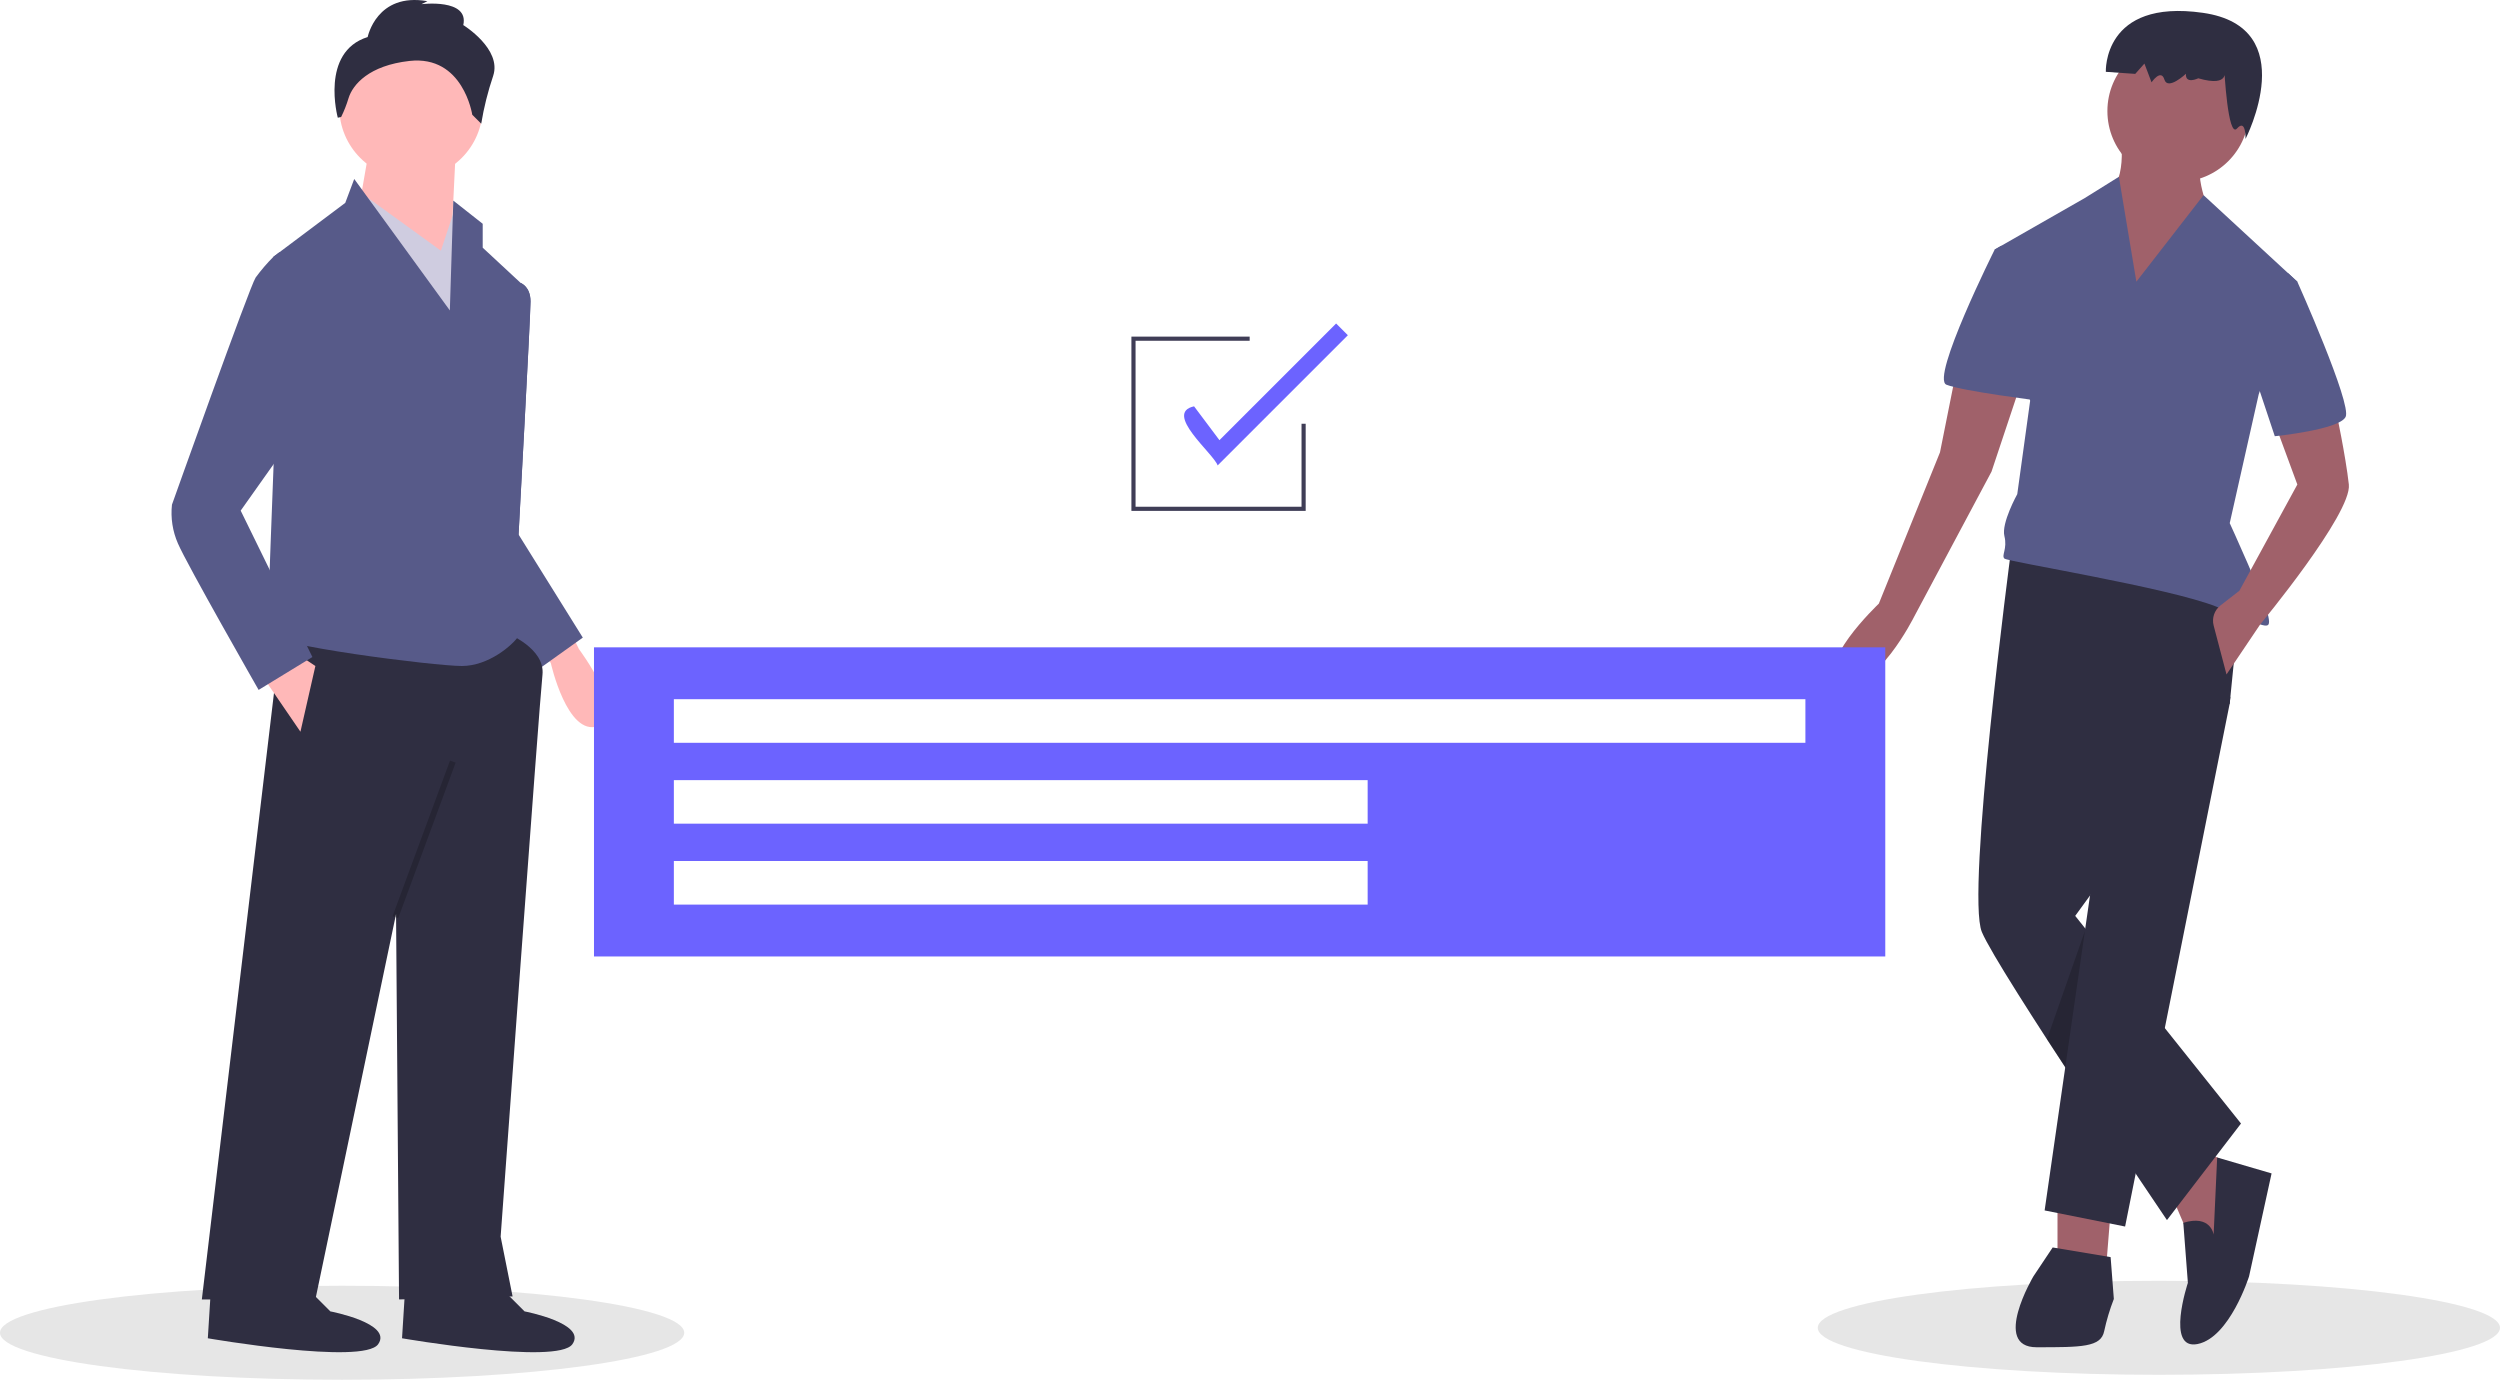
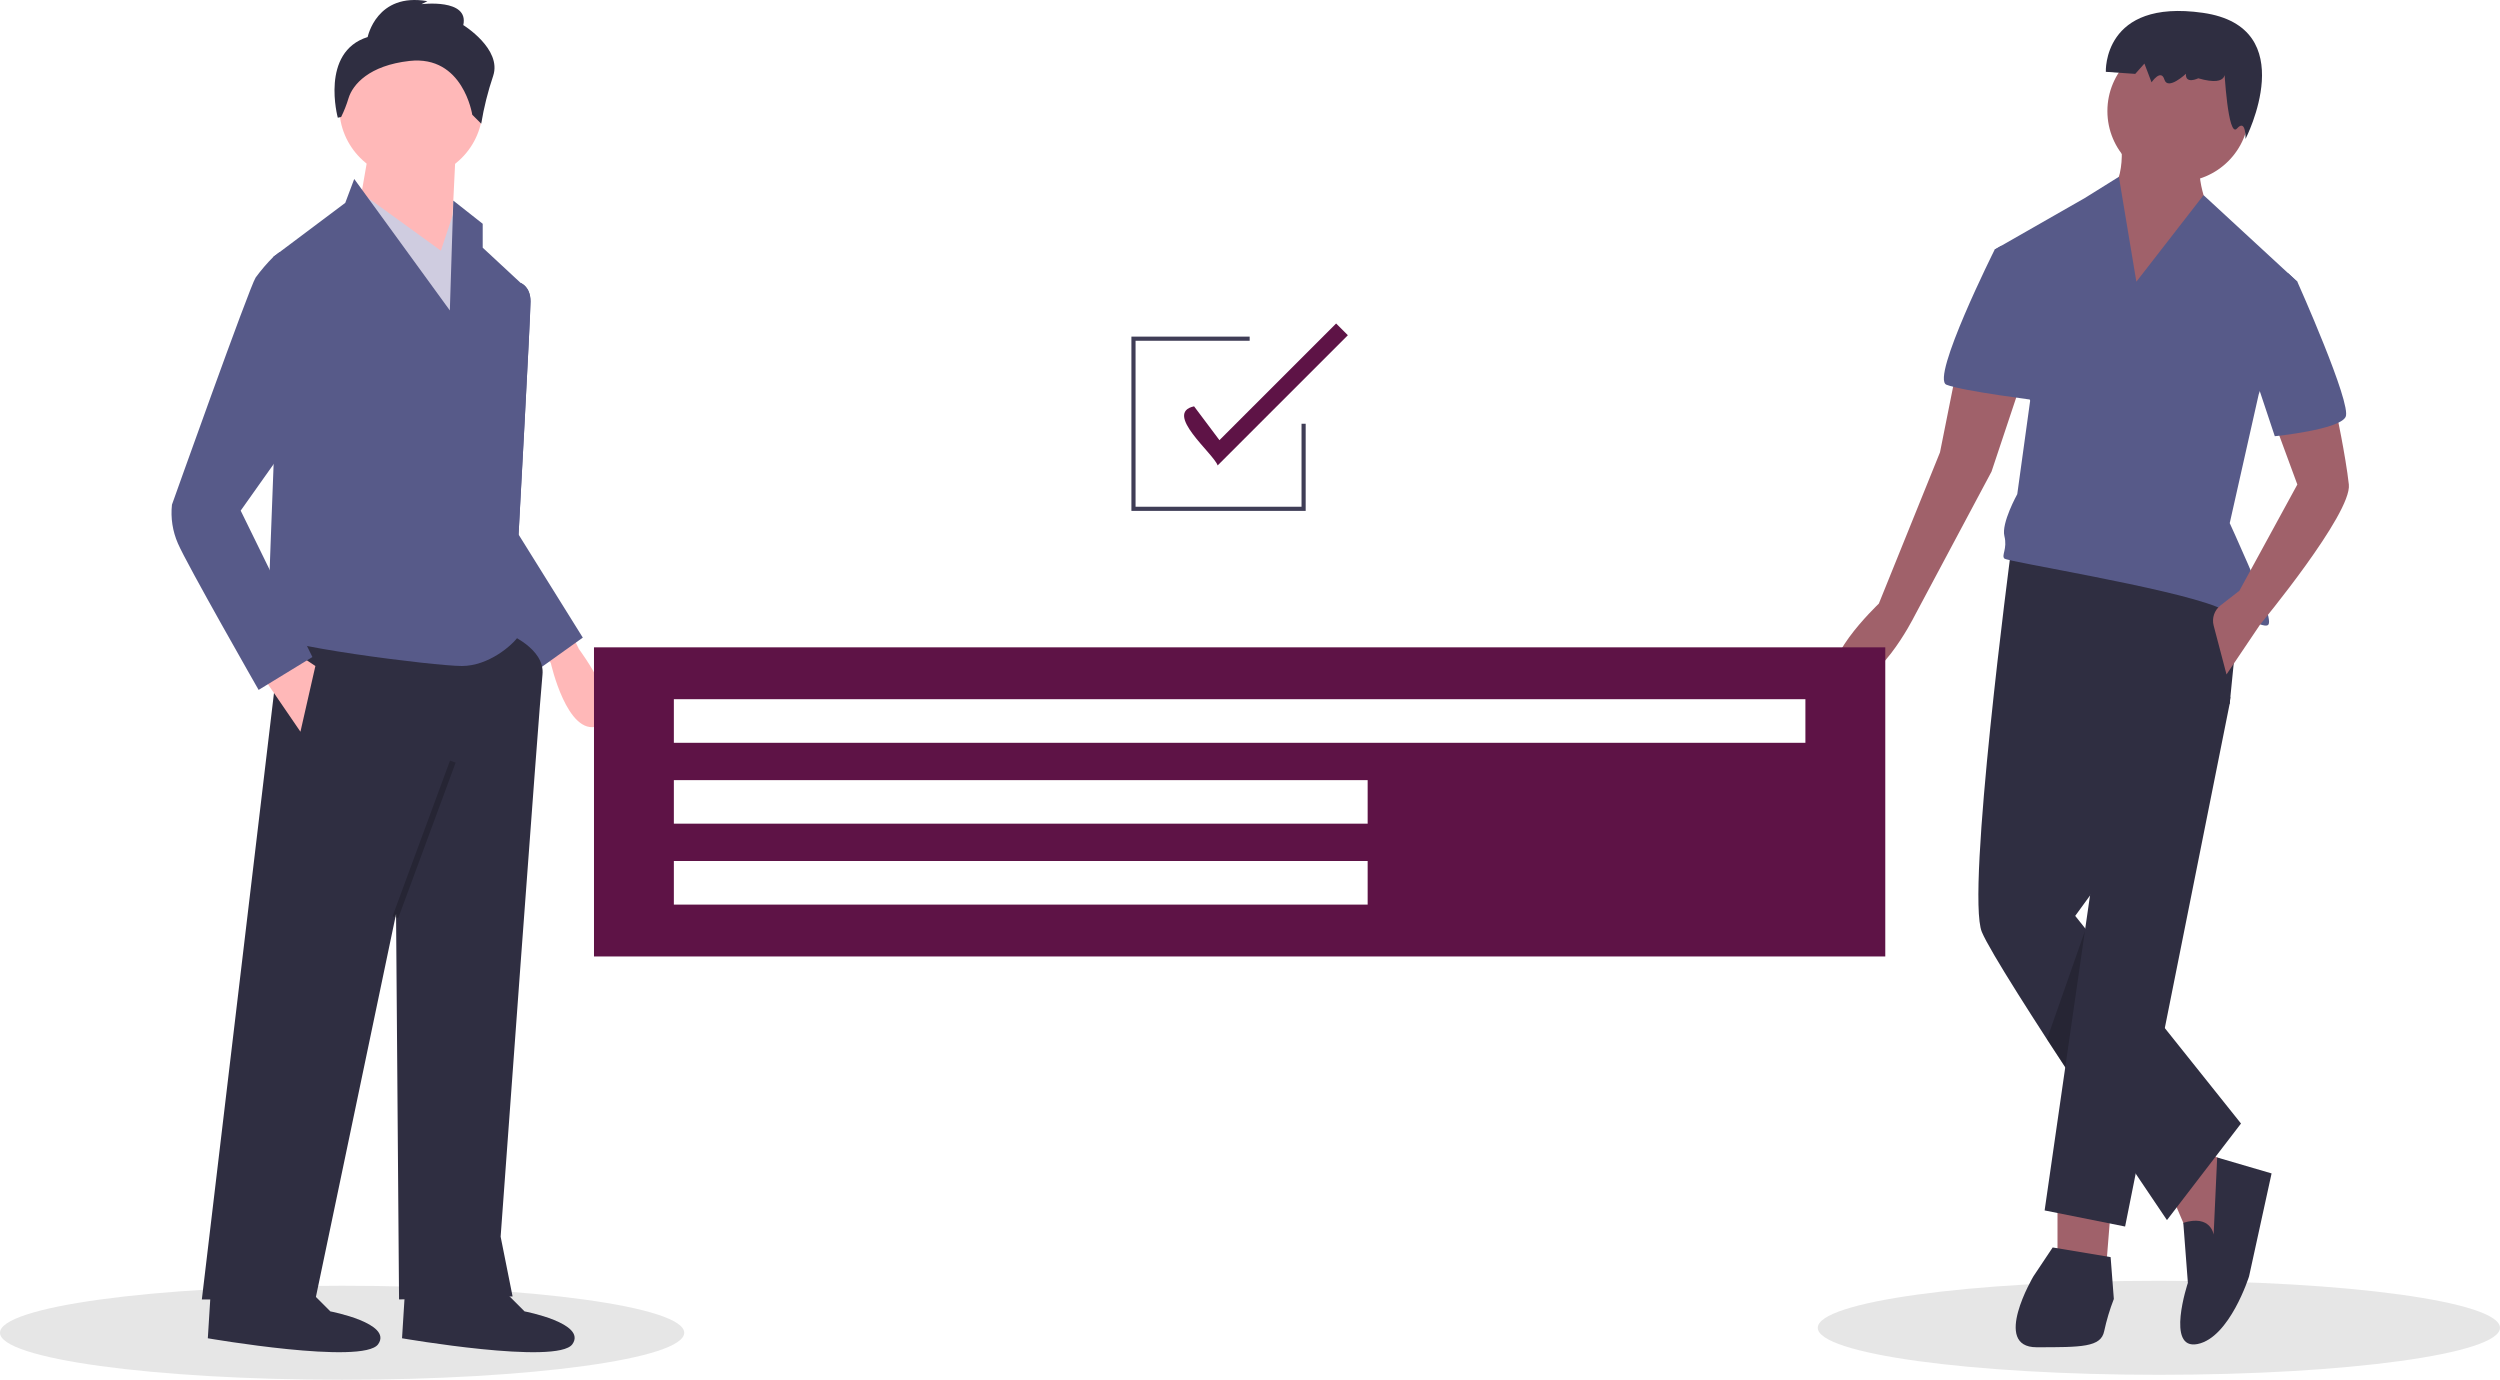
<svg xmlns="http://www.w3.org/2000/svg" id="ae50b0f8-1e91-4a07-b038-015d07e00e48" data-name="Layer 1" width="882.191" height="486.891" viewBox="0 0 882.191 486.891">
  <ellipse cx="761.819" cy="468.548" rx="120.372" ry="16.591" fill="#e6e6e6" />
  <ellipse cx="120.723" cy="470.299" rx="120.723" ry="16.591" fill="#e6e6e6" />
  <path d="M360.089,429.179l3.105,6.417s17.626,23.523,6.738,27.209S353.265,440.494,353.265,440.494l-2.879-3.638Z" transform="translate(-158.9047 -206.5547)" fill="#ffb8b8" />
  <path d="M339.785,307.665l2.897-1.226s3.429,1.226,3.429,6.498-4.217,82.24-4.217,82.24l8.435,42.175-11.598,2.109L320.806,400.449Z" transform="translate(-158.9047 -206.5547)" fill="#575a89" />
  <path d="M339.785,307.665l2.897-1.226s3.429,1.226,3.429,6.498-4.217,82.24-4.217,82.24l22.669,36.376-14.761,10.544-28.995-41.647Z" transform="translate(-158.9047 -206.5547)" fill="#575a89" />
  <path d="M337.676,429.971s13.707,5.272,12.652,14.761-14.761,198.221-14.761,198.221l4.217,21.087-40.066,1.054-1.054-136.013-28.468,136.013H230.131l28.468-239.341Z" transform="translate(-158.9047 -206.5547)" fill="#2f2e41" />
  <path d="M334.513,659.822l9.489,9.489s22.142,4.217,16.87,11.598-60.099-2.109-60.099-2.109l1.054-16.87Z" transform="translate(-158.9047 -206.5547)" fill="#2f2e41" />
  <path d="M265.979,659.822l9.489,9.489s22.142,4.217,16.87,11.598-60.099-2.109-60.099-2.109l1.054-16.87Z" transform="translate(-158.9047 -206.5547)" fill="#2f2e41" />
  <circle cx="145.032" cy="37.848" r="25.305" fill="#ffb8b8" />
  <polygon points="160.847 52.609 158.738 95.838 126.053 76.86 130.27 52.609 160.847 52.609" fill="#ffb8b8" />
  <polygon points="124.999 66.316 155.575 88.458 160.847 72.642 170.336 97.947 165.064 143.285 124.999 66.316" fill="#cfcce0" />
  <path d="M283.903,269.708l33.74,46.392,1.222-38.755,10.376,8.178V293.958l14.761,13.707-5.272,52.718-1.054,62.208s6.326,5.272,4.217,8.435S331.35,441.569,321.86,441.569s-68.534-7.381-68.534-11.598,2.109-59.044,2.109-59.044V297.121l25.305-18.979Z" transform="translate(-158.9047 -206.5547)" fill="#575a89" />
  <polygon points="92.313 238.177 106.02 258.21 111.292 235.014 104.966 230.797 92.313 238.177" fill="#ffb8b8" />
  <rect x="279.3" y="501.706" width="58.525" height="2.109" transform="translate(-428.8529 411.5489) rotate(-69.73678)" opacity="0.2" />
  <path d="M288.648,219.625s3.163-15.815,21.087-12.652l-2.109,1.054s16.87-2.109,14.761,7.381c0,0,13.707,8.435,10.544,17.924a107.284,107.284,0,0,0-4.217,16.87l-3.163-3.163s-3.163-21.087-22.142-18.979c-14.234,1.582-20.033,8.303-21.516,13.147a42.782,42.782,0,0,1-2.605,6.627l-1.184.26S271.778,224.897,288.648,219.625Z" transform="translate(-158.9047 -206.5547)" fill="#2f2e41" />
  <path d="M267.033,296.067l-9.598-.445-2,1.5a63.119,63.119,0,0,0-6.326,7.381c-2.109,3.163-29.522,80.132-29.522,80.132a26.867,26.867,0,0,0,2.109,13.707c3.163,7.381,28.468,51.664,28.468,51.664l18.979-11.598-25.305-51.664,17.924-25.305Z" transform="translate(-158.9047 -206.5547)" fill="#575a89" />
  <polygon points="726.044 420.319 726.044 448.719 743.084 448.719 745.356 420.319 726.044 420.319" fill="#a0616a" />
  <polygon points="766.372 422.023 773.187 437.927 784.547 442.471 786.819 410.663 777.731 406.12 766.372 422.023" fill="#a0616a" />
  <path d="M940.044,642.21s-.964-7.171-10.706-4.153l1.618,21.193S923.004,683.105,934.364,680.833s18.176-23.856,18.176-23.856l7.952-36.351L941.289,615.001Z" transform="translate(-158.9047 -206.5547)" fill="#2f2e41" />
  <path d="M868.477,401.382s-15.904,120.414-10.224,134.046,65.319,101.67,65.319,101.67l26.128-34.079-58.503-73.271,54.527-74.975,4.544-45.439Z" transform="translate(-158.9047 -206.5547)" fill="#2f2e41" />
  <polygon points="772.051 237.994 787.048 245.93 786.819 248.218 749.9 432.815 721.5 427.135 740.244 297.065 772.051 237.994" fill="#2f2e41" />
  <path d="M883.245,646.754,876.429,656.977S861.661,681.969,877.565,681.969s22.72,0,23.856-5.68a74.854,74.854,0,0,1,3.408-11.36l-1.136-14.768Z" transform="translate(-158.9047 -206.5547)" fill="#2f2e41" />
  <circle cx="768.643" cy="39.198" r="24.992" fill="#a0616a" />
  <path d="M907.101,253.704s3.408,19.312-6.816,22.72,12.496,48.847,12.496,48.847L938.908,282.104s-6.816-14.768-2.272-21.584Z" transform="translate(-158.9047 -206.5547)" fill="#a0616a" />
  <path d="M912.78,305.959l-6.167-37.019-12.009,7.483-31.807,18.176L875.293,347.991l-4.544,32.943s-5.68,10.224-4.544,14.768-1.136,6.816,0,7.952,57.935,10.224,74.975,17.04,19.312,9.088,18.176,3.408S945.724,391.158,945.724,391.158l10.224-45.439,13.632-39.759-33.094-30.541Z" transform="translate(-158.9047 -206.5547)" fill="#575a89" />
  <path d="M961.628,355.943l7.952,21.584-20.448,37.487-6.672,5.189a6.815,6.815,0,0,0-2.407,7.114l4.535,17.232,11.886-17.652s32.417-39.147,31.282-49.371-4.544-26.128-4.544-26.128Z" transform="translate(-158.9047 -206.5547)" fill="#a0616a" />
  <path d="M849.165,337.767l-5.68,28.4L821.902,419.558s-23.856,22.72-12.496,27.264,24.992-22.72,24.992-22.72l27.264-51.119,10.224-30.671Z" transform="translate(-158.9047 -206.5547)" fill="#a0616a" />
  <path d="M957.084,303.687l9.144-.821,3.351,3.093s19.312,43.167,17.04,47.711-24.992,6.816-24.992,6.816L952.54,333.223Z" transform="translate(-158.9047 -206.5547)" fill="#575a89" />
  <path d="M870.749,295.736l-5.636-2.46-2.316,1.324s-22.72,45.439-17.04,47.711,32.943,5.68,32.943,5.68Z" transform="translate(-158.9047 -206.5547)" fill="#575a89" />
  <polygon points="735.7 328.597 728.775 376.651 722.329 366.75 735.7 328.597" opacity="0.2" />
  <path d="M943.792,230.952s2.517,6.625-9.166,3.229c0,0-4.628,2.256-4.359-1.594,0,0-6.38,6.003-7.593,2.049s-4.538.973-4.538.973l-2.517-6.625-3.235,3.643-10.379-.725s-1.171-25.878,34.235-20.824,15.057,44.504,15.057,44.504.224-7.321-3.011-3.677S943.792,230.952,943.792,230.952Z" transform="translate(-158.9047 -206.5547)" fill="#2f2e41" />
-   <path d="M368.509,434.984V544.065H824.174V434.984Zm273.009,90.779H396.694V510.389H641.517Zm0-28.551H396.694V481.837H641.517Zm154.471-28.551H396.694V453.286h399.294Z" transform="translate(-158.9047 -206.5547)" fill="#6c63ff" />
+   <path d="M368.509,434.984V544.065H824.174V434.984Zm273.009,90.779H396.694V510.389H641.517Zm0-28.551H396.694V481.837H641.517Zm154.471-28.551H396.694V453.286h399.294Z" transform="translate(-158.9047 -206.5547)" fill="#5E1346" />
  <polygon points="460.743 180.28 399.248 180.28 399.248 118.784 440.977 118.784 440.977 120.249 400.712 120.249 400.712 178.816 459.279 178.816 459.279 149.532 460.743 149.532 460.743 180.28" fill="#3f3d56" />
-   <path d="M588.584,370.794c-1.421-4.196-19.242-18.46-8.322-20.857l8.955,11.941,41.172-41.171,4.141,4.141Z" transform="translate(-158.9047 -206.5547)" fill="#6c63ff" />
+   <path d="M588.584,370.794c-1.421-4.196-19.242-18.46-8.322-20.857l8.955,11.941,41.172-41.171,4.141,4.141Z" transform="translate(-158.9047 -206.5547)" fill="#5E1346" />
</svg>
